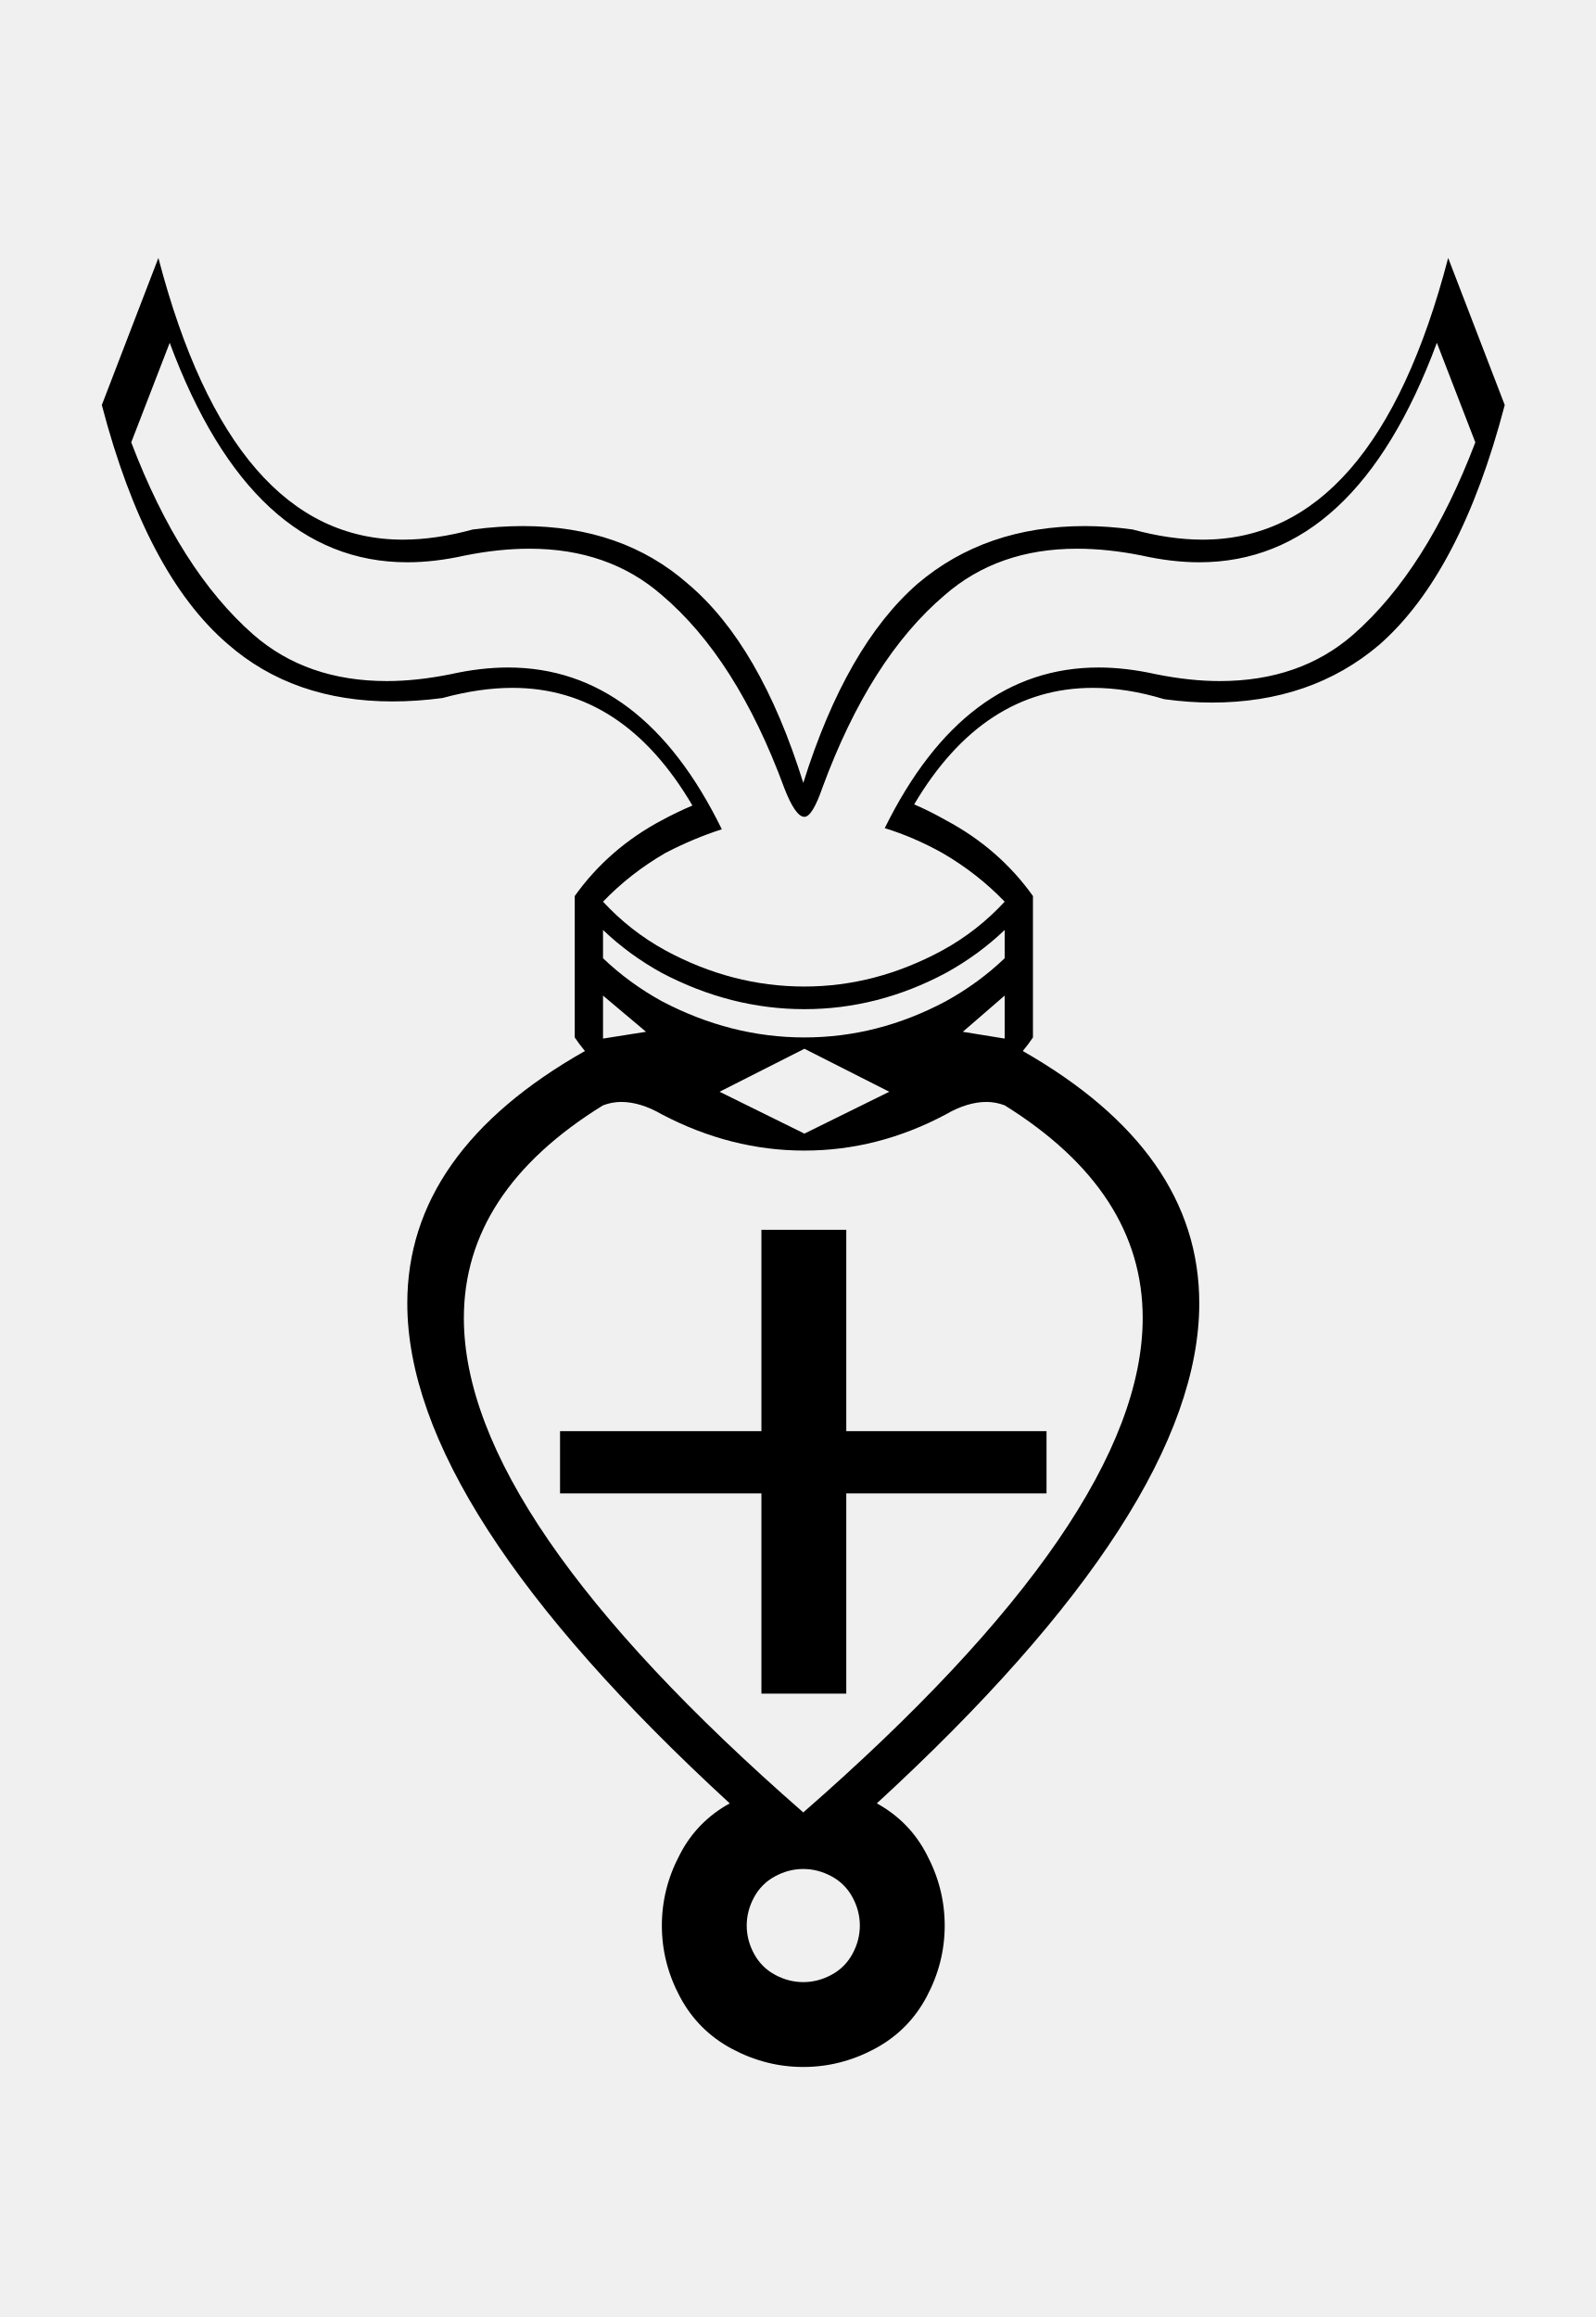
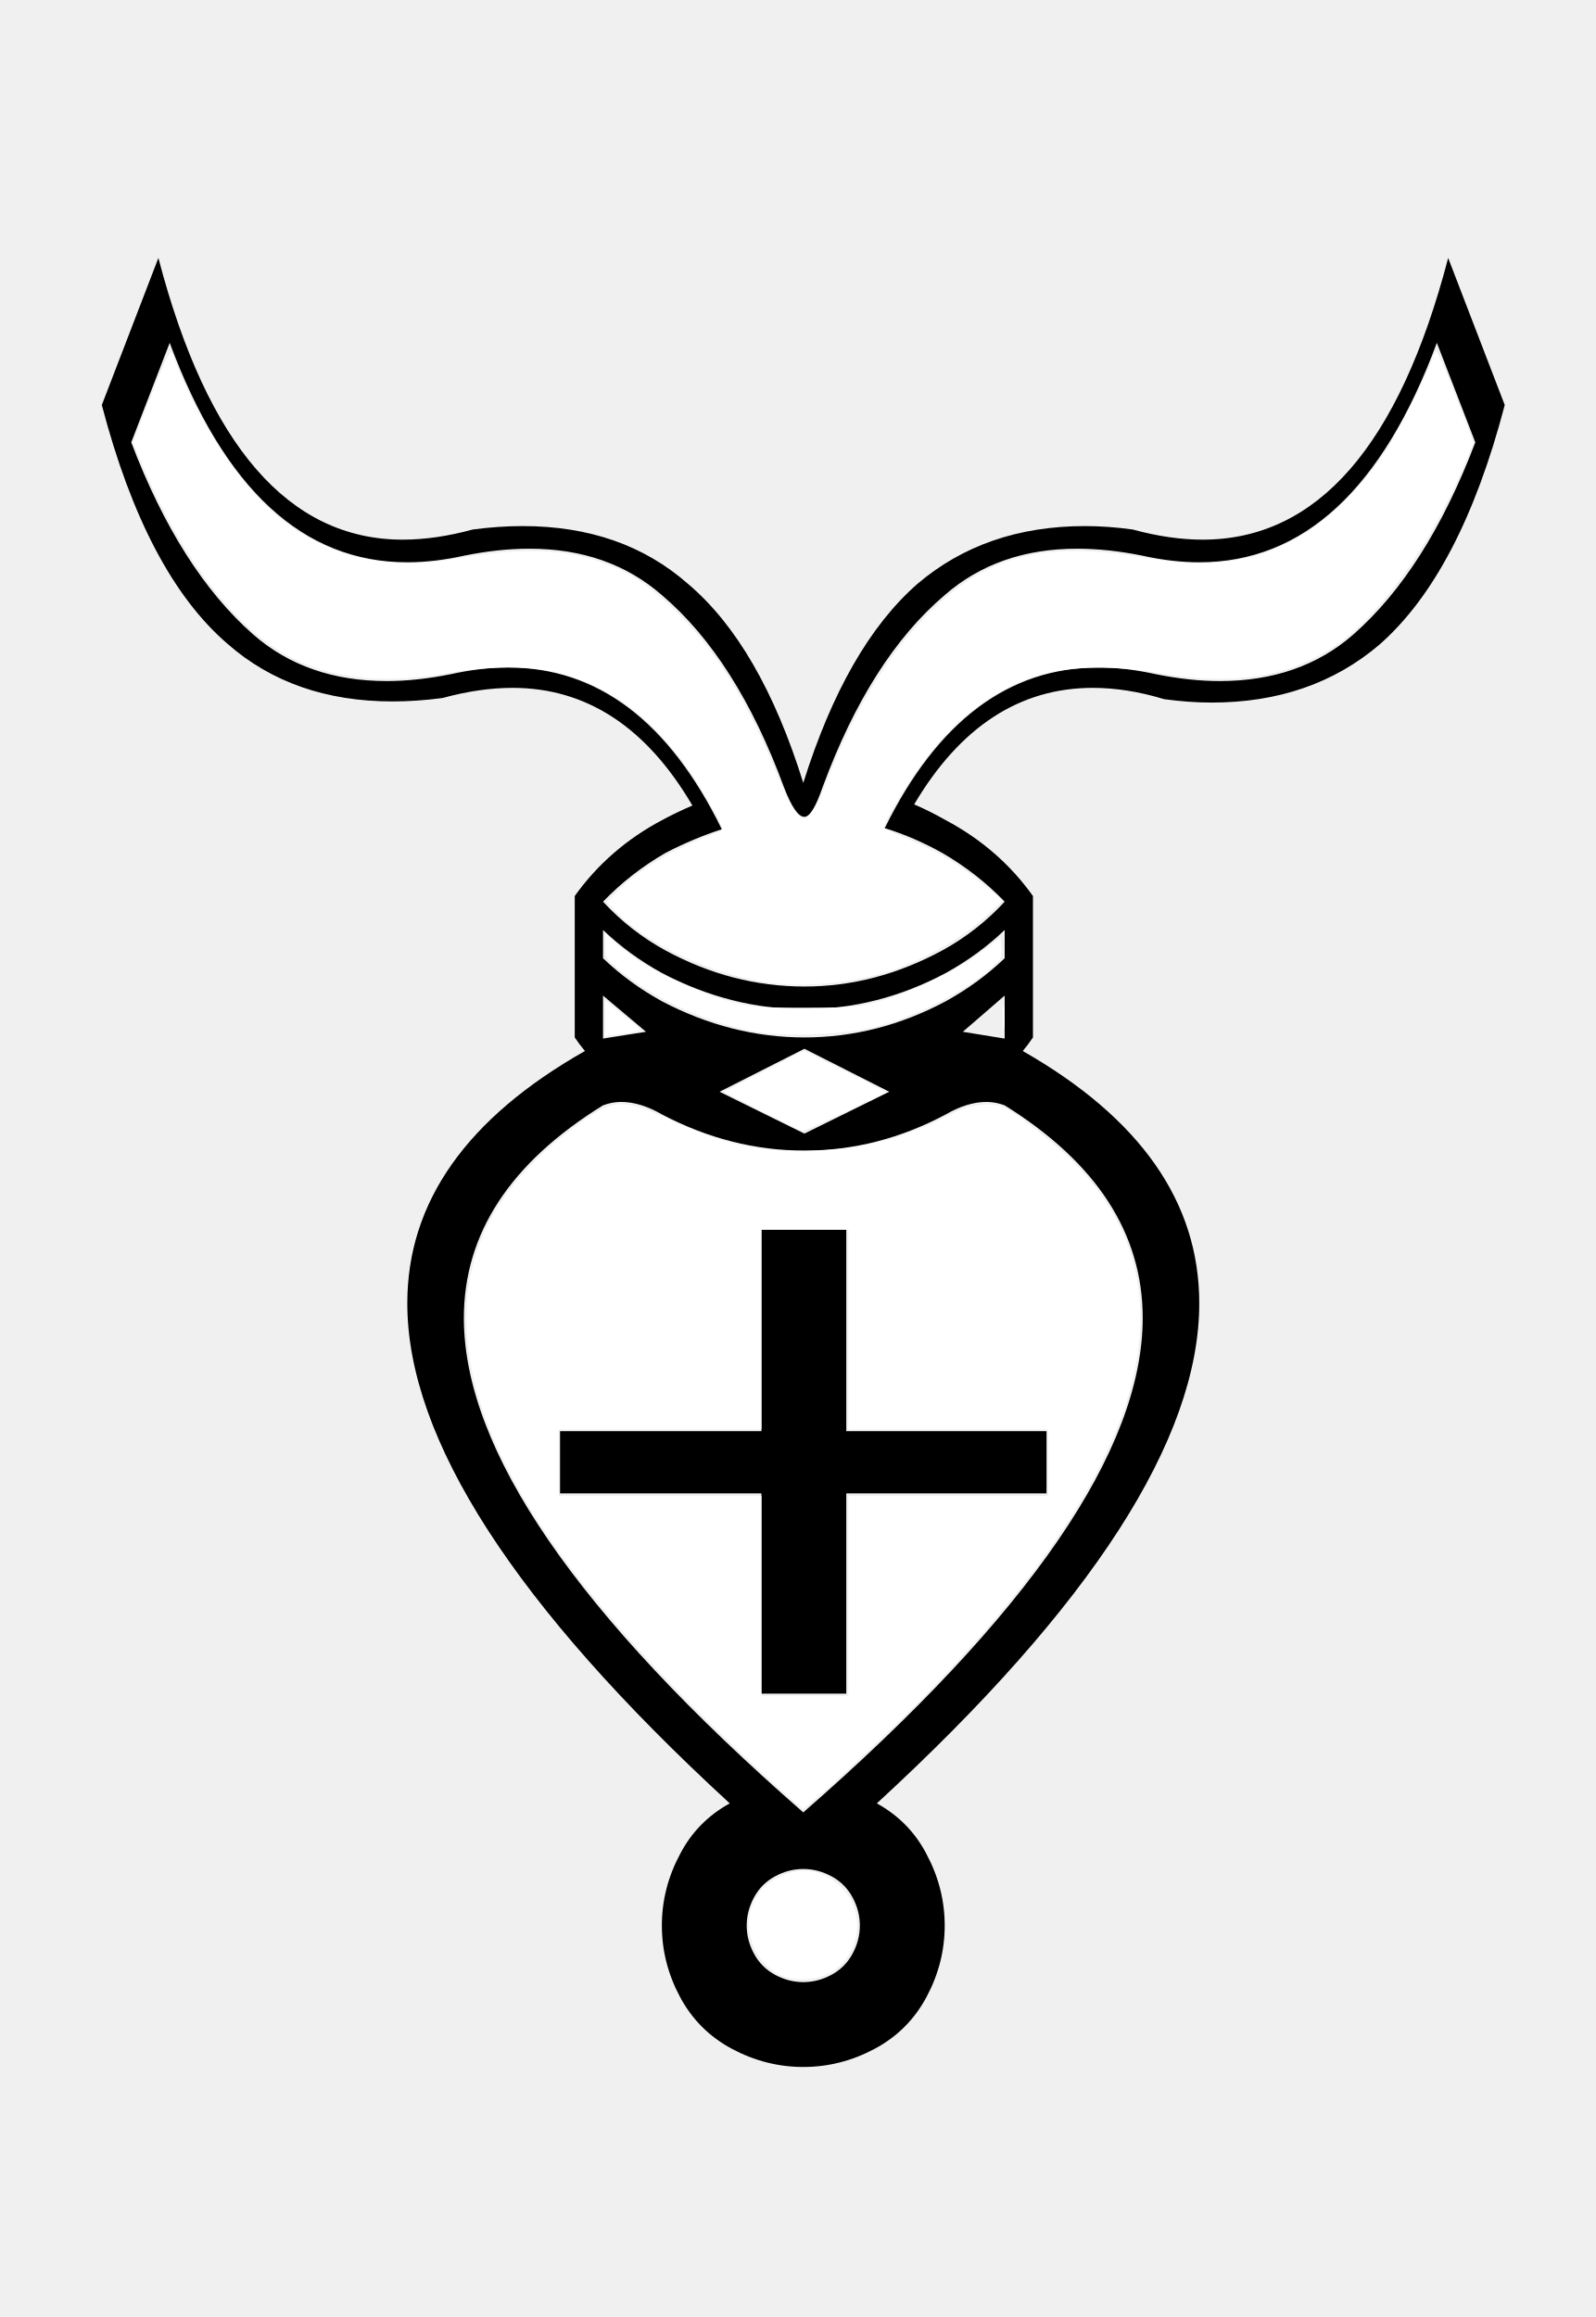
<svg xmlns="http://www.w3.org/2000/svg" version="1.1" viewBox="-10 0 1410 2048" id="svg4">
  <defs id="defs8" />
  <path fill="currentColor" d="m 650,1702 q 0,-13 6.5,-25 6.5,-12 18.5,-18.5 12,-6.5 25,-6.5 13,0 25,6.5 12,6.5 18.5,18.5 6.5,12 6.5,25 0,13 -6.5,25 -6.5,12 -18.5,18.5 -12,6.5 -25,6.5 -13,0 -25,-6.5 -12,-6.5 -18.5,-18.5 -6.5,-12 -6.5,-25 z m 126,-737 -75,37 -75,-37 75,-38 z m -253,-85 38,32 -38,6 z m 355,38 -37,-6 37,-32 z m 0,-71 q -23,22 -52,38 -60,32 -125,32 -65,0 -126,-32 -29,-16 -52,-38 v -25 q 23,22 52,38 61,32 126,32 65,0 125,-32 29,-16 52,-38 z M 663,1265 H 485 v 55 h 178 v 177 h 75 v -177 h 177 v -55 H 738 V 1087 H 663 Z M 602,712 q -14,6 -27,13 -47,25 -77,67 v 125 q 4,6 9,12 -157,89 -157,223 0,180 285,442 -29,16 -44,45 -16,30 -16,63 0,33 16,63 16,30 46,46 30,16 63,16 33,0 63,-16 30,-16 46,-46 16,-30 16,-63 0,-33 -16,-63 -15,-29 -44,-45 285,-262 285,-442 0,-134 -156,-223 5,-6 9,-12 V 792 q -30,-42 -77,-67 -14,-8 -28,-14 61,-103 158,-103 30,0 63,10 22,3 42,3 88,0 148,-51 72,-63 111,-212 l -50,-130 q -65,249 -217,249 -29,0 -62,-9 -22,-3 -42,-3 -88,0 -148,51 -63,55 -101,176 -38,-122 -102,-176 -58,-51 -146,-51 -21,0 -44,3 -33,9 -62,9 -151,0 -216,-249 L 80,358 q 39,149 111,211 58,51 146,51 21,0 44,-3 33,-9 62,-9 98,0 159,104 z m 398,453 q 0,175 -300,437 -300,-262 -300,-437 0,-112 123,-188 8,-3 16,-3 17,0 36,11 61,32 126,32 65,0 125,-32 19,-11 36,-11 8,0 16,3 122,76 122,188 z M 701,722 q 7,0 16,-26 42,-114 108,-170 47,-41 117,-41 27,0 57,6 27,6 51,6 138,0 210,-194 l 34,88 q -43,113 -108,170 -47,41 -118,41 -26,0 -56,-6 -27,-6 -51,-6 -119,0 -189,142 26,8 51,22 31,18 55,43 -24,26 -55,43 -59,32 -122,32 -64,0 -123,-32 -31,-17 -55,-43 24,-25 55,-43 25,-13 50,-21 -70,-143 -189,-143 -24,0 -51,6 -30,6 -56,6 -71,0 -118,-41 -65,-57 -108,-170 l 34,-88 q 72,194 210,194 24,0 51,-6 30,-6 57,-6 70,0 117,41 66,56 108,170 10,26 18,26 z" id="path2" />
+   <path style="fill:#ffffff;stroke-width:2.56" d="M 681.96,868.88 C 630.294,861.96 572.12,835.202 543.861,805.36 l -7.539,-7.962 10.001,-10.242 c 18.548,-18.995 51.444,-38.185 89.147,-52.005 4.326,-1.586 3.936,-3.138 -4.766,-18.999 -30.866,-56.256 -64.384,-90.995 -106.877,-110.772 -35.842,-16.682 -74.852,-19.639 -130.863,-9.92 -61.607,10.69 -111.844,2.778 -151.724,-23.895 -41.024,-27.439 -83.81,-86.301 -113.335,-155.921 l -10.465,-24.677 16.424,-41.883 c 12.364,-31.53 16.883,-40.618 18.28,-36.763 20.484,56.514 59.384,116.461 93.737,144.455 43.684,35.597 95.511,47.995 155.757,37.261 56.417,-10.052 94.663,-9.335 128.429,2.408 26.581,9.244 43.964,20.708 68.766,45.351 34.724,34.502 61.555,77.801 87.031,140.445 21.482,52.824 27.255,53.572 45.82,5.935 C 755.613,626.776 786.719,575.982 821.544,541.44 873.882,489.529 924.781,477.283 1018.6,494.029 c 86.295,15.403 151.98,-15.108 206.649,-95.992 8.233,-12.18 33.38,-61.525 39.117,-76.757 1.856,-4.928 4.054,-9.766 4.885,-10.75 0.83,-0.985 8.648,16.811 17.373,39.546 l 15.863,41.337 -7.654,18.385 c -29.895,71.811 -77.338,137.476 -117.985,163.3 -41.051,26.08 -89,32.976 -152.157,21.88 -44.552,-7.827 -86.436,-6.115 -115.391,4.715 -47.942,17.932 -86.244,54.824 -121.041,116.584 -4.598,8.16 -7.932,15.196 -7.409,15.636 0.523,0.44 10.533,4.903 22.246,9.917 26.968,11.546 45.051,22.487 66.347,40.142 l 16.854,13.972 -16.665,15.468 c -17.442,16.189 -51.587,35.926 -78.032,45.105 -33.783,11.726 -77.551,16.661 -109.639,12.363 z" id="path36" transform="translate(-10)" />
+   <path style="fill:#ffffff;stroke-width:2.56" d="m 664.361,911.39 c -41.333,-8.608 -82.276,-27.043 -112.247,-50.541 -16.587,-13.005 -17.208,-13.898 -17.28,-24.872 l -0.075,-11.382 8.32,7.923 c 21.17,20.16 66.537,43.182 105.6,53.588 14.46,3.852 26.818,4.746 64,4.632 42.648,-0.131 47.796,-0.663 69.12,-7.138 29.369,-8.918 64.479,-26.278 85.76,-42.405 l 16.64,-12.609 0.832,9.382 c 0.726,8.179 -0.424,10.459 -8.96,17.78 -25.43,21.808 -64.489,41.644 -102.012,51.807 -26.65,7.218 -83.849,9.217 -109.699,3.834 z" id="path38" transform="translate(-10)" />
+   <path style="fill:#ffffff;stroke-width:2.56" d="m 534.76,899.92 v -15.87 l 10.524,8.535 c 5.788,4.694 12.971,10.472 15.962,12.84 2.991,2.368 4.879,4.849 4.197,5.513 -0.683,0.664 -7.866,2.028 -15.962,3.03 l -14.72,1.822 z" id="path40" transform="translate(-10)" />
+   <path style="fill:#ffffff;stroke-width:2.56" d="m 673.8,982.266 -33.76,-17.146 35.274,-18.141 35.274,-18.141 36.485,18.277 36.485,18.277 -36.719,17.203 c -20.195,9.462 -37.295,17.116 -37.999,17.01 -0.704,-0.107 -16.472,-7.91 -35.04,-17.34 z" id="path42" transform="translate(-10)" />
+   <path style="fill:#ffffff;stroke-width:2.56" d="m 886.32,898.56 c 0.011,-9.856 0.474,-13.574 1.028,-8.263 0.554,5.311 0.545,13.375 -0.021,17.92 -0.566,4.545 -1.019,0.199 -1.008,-9.657 z" id="path44" transform="translate(-10)" />
+   <path style="fill:#ffffff;stroke-width:2.56" d="m 662.76,1556.856 c -175.59,-163.746 -256.061,-293.306 -250.241,-402.893 3.431,-64.595 38.766,-119.442 106.98,-166.05 23.871,-16.311 33.739,-16.155 71.057,1.123 50.207,23.245 82.103,30.015 131.696,27.951 43.408,-1.806 76.35,-10.838 119.494,-32.762 16.882,-8.579 35.737,-10.581 46.648,-4.954 12.492,6.442 44.8,32.154 60.795,48.383 42.568,43.19 61.759,92.461 58.36,149.839 -5.229,88.272 -66.073,192.611 -183.287,314.312 -33.353,34.629 -110.838,106.945 -114.512,106.873 -1.204,-0.024 -22.349,-18.843 -46.989,-41.821 z M 749.8,1410.56 v -88.32 h 88.32 88.32 v -29.44 -29.44 H 838.12 749.8 v -88.32 -88.32 H 711.4 673 v 88.32 88.32 h -89.6 -89.6 v 29.44 29.44 h 89.6 89.6 v 88.32 88.32 h 38.4 38.4 z" id="path46" transform="translate(-10)" />
+   <path style="fill:#ffffff;stroke-width:2.56" d="m 689.64,1745.742 c -34.731,-18.026 -37.372,-66.624 -4.606,-84.761 20.959,-11.602 39.892,-9.65 57.089,5.886 24.557,22.185 19.191,62.758 -10.289,77.797 -12.056,6.15 -31.466,6.646 -42.194,1.079 z" id="path48" transform="translate(-10)" />
+   <path style="fill:#ffffff;stroke-width:2.56" d="m 673.805,982.266 -33.755,-17.146 35.178,-18.186 35.178,-18.186 36.56,18.315 36.56,18.315 -35.968,17.151 c -19.783,9.433 -36.875,17.091 -37.983,17.018 -1.108,-0.073 -17.204,-7.85 -35.77,-17.28 z" id="path50" transform="translate(-10)" />
</svg>
